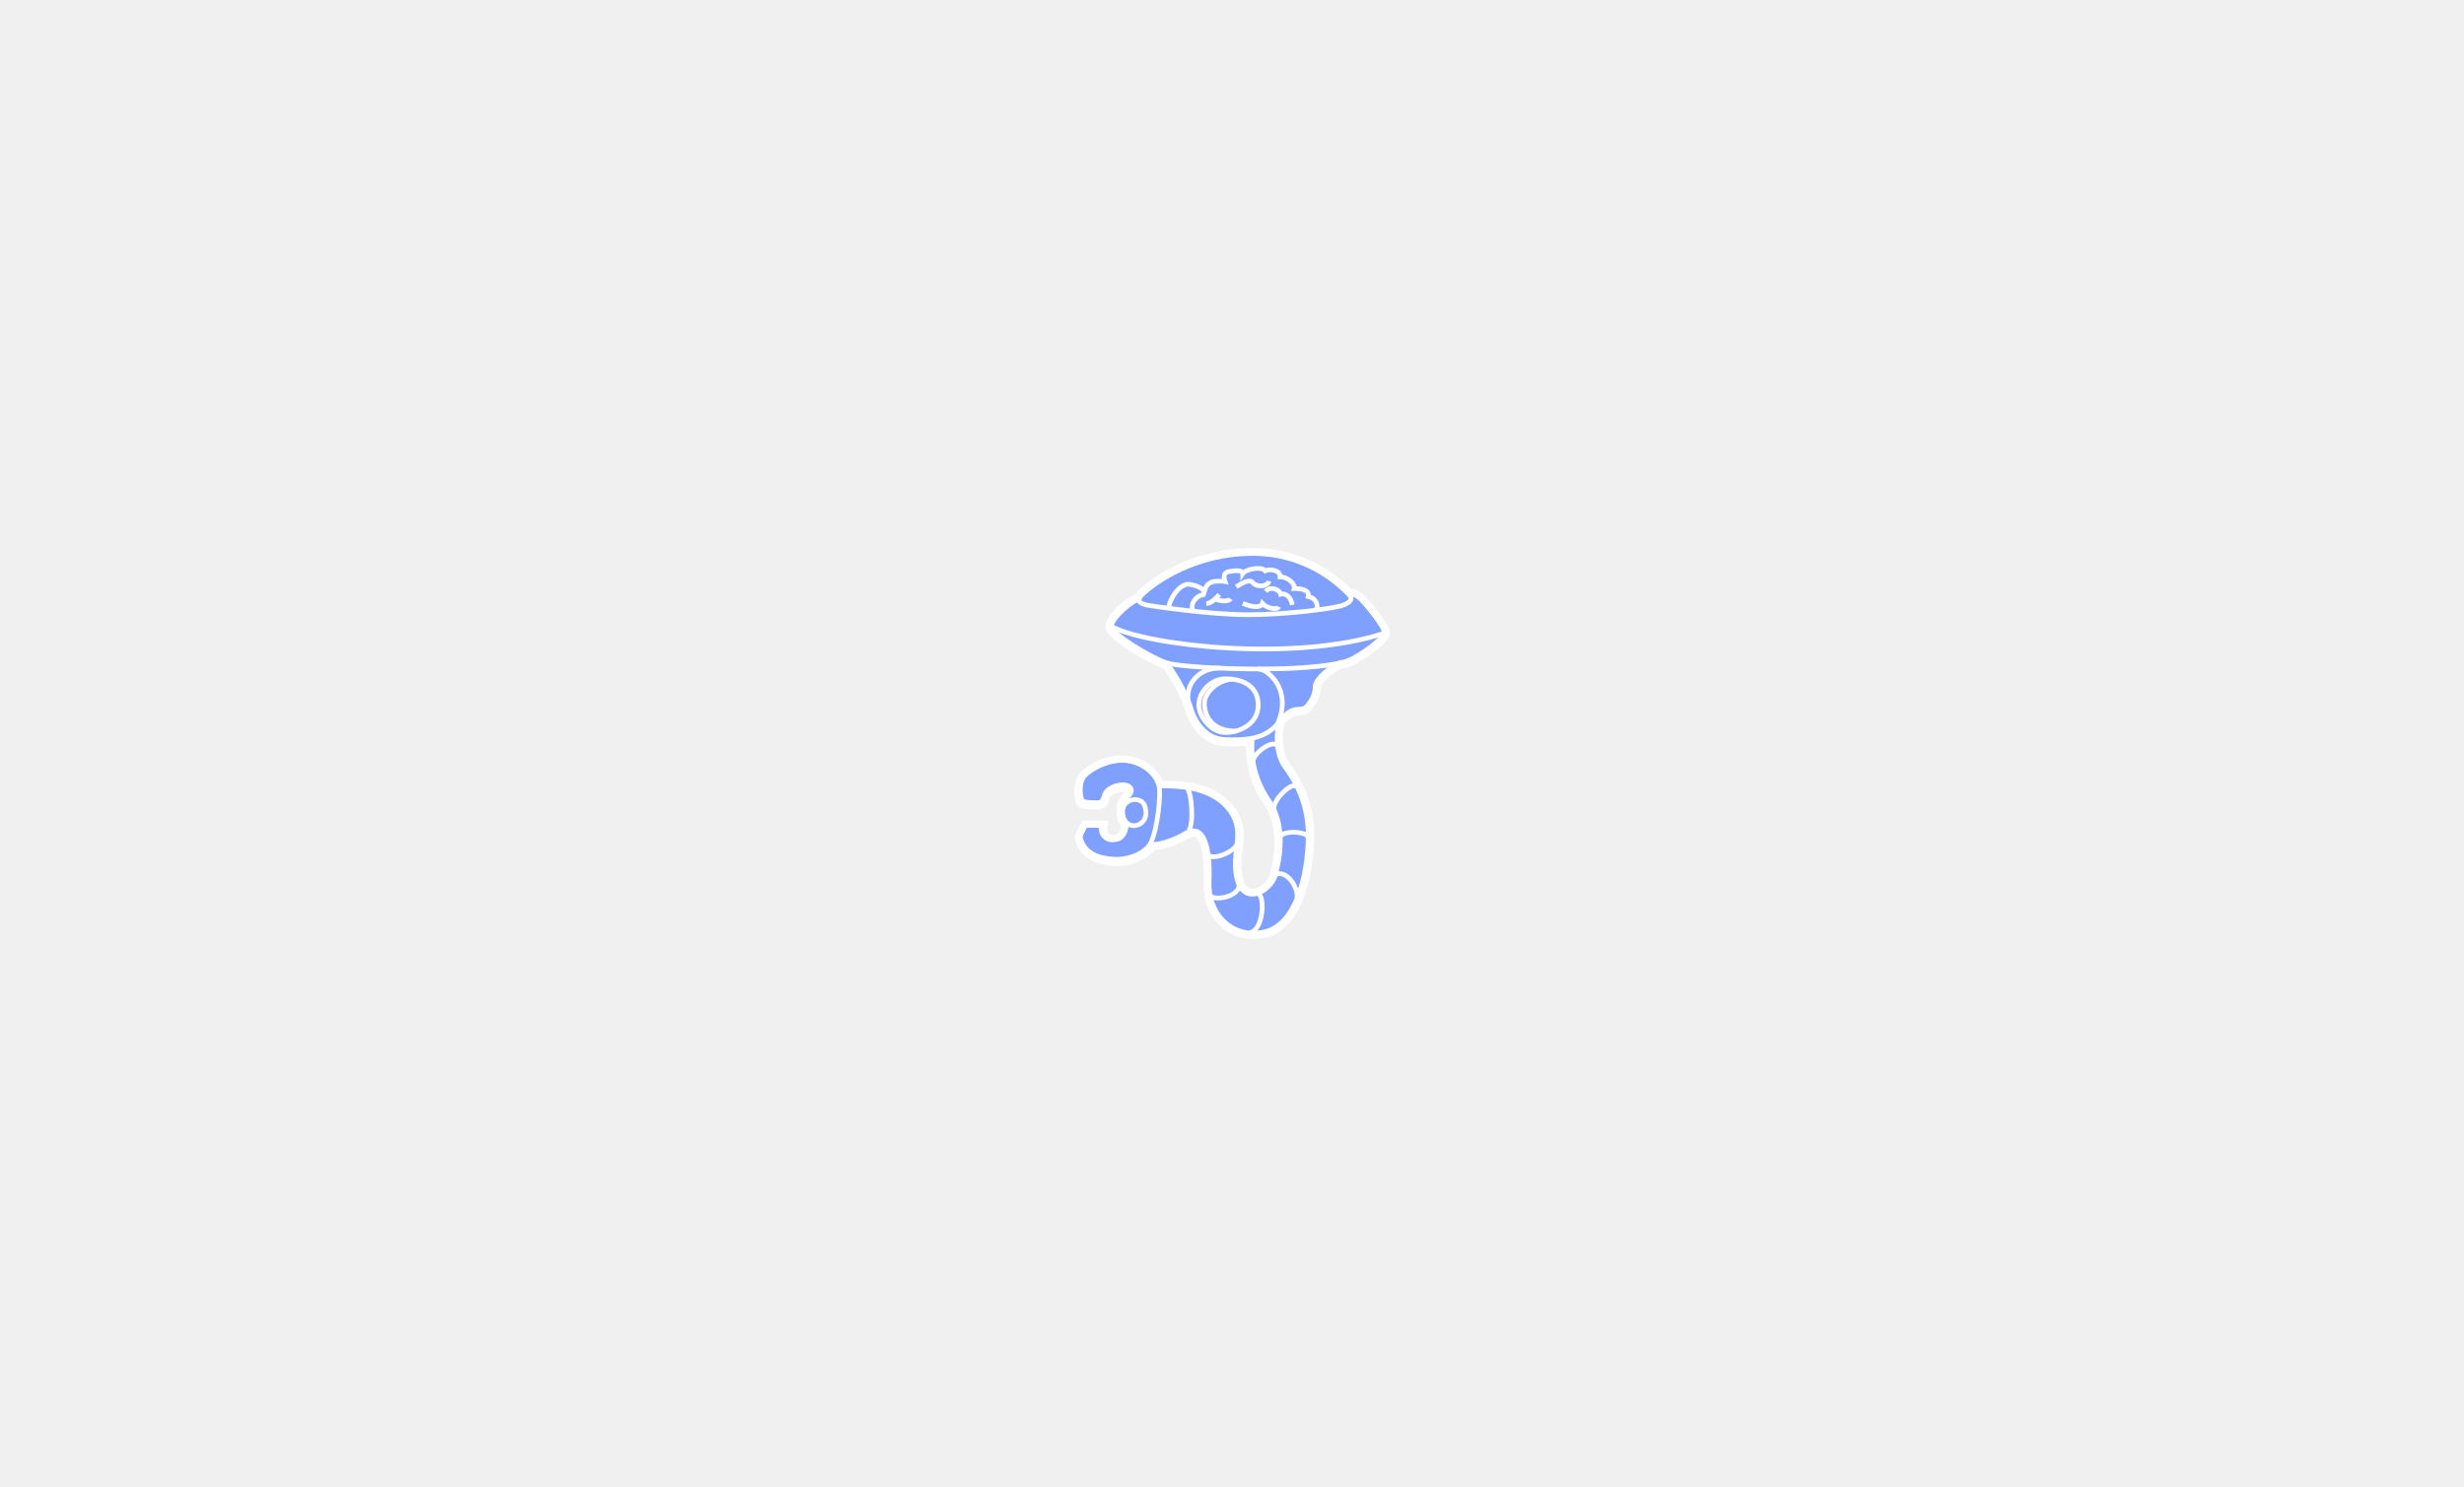
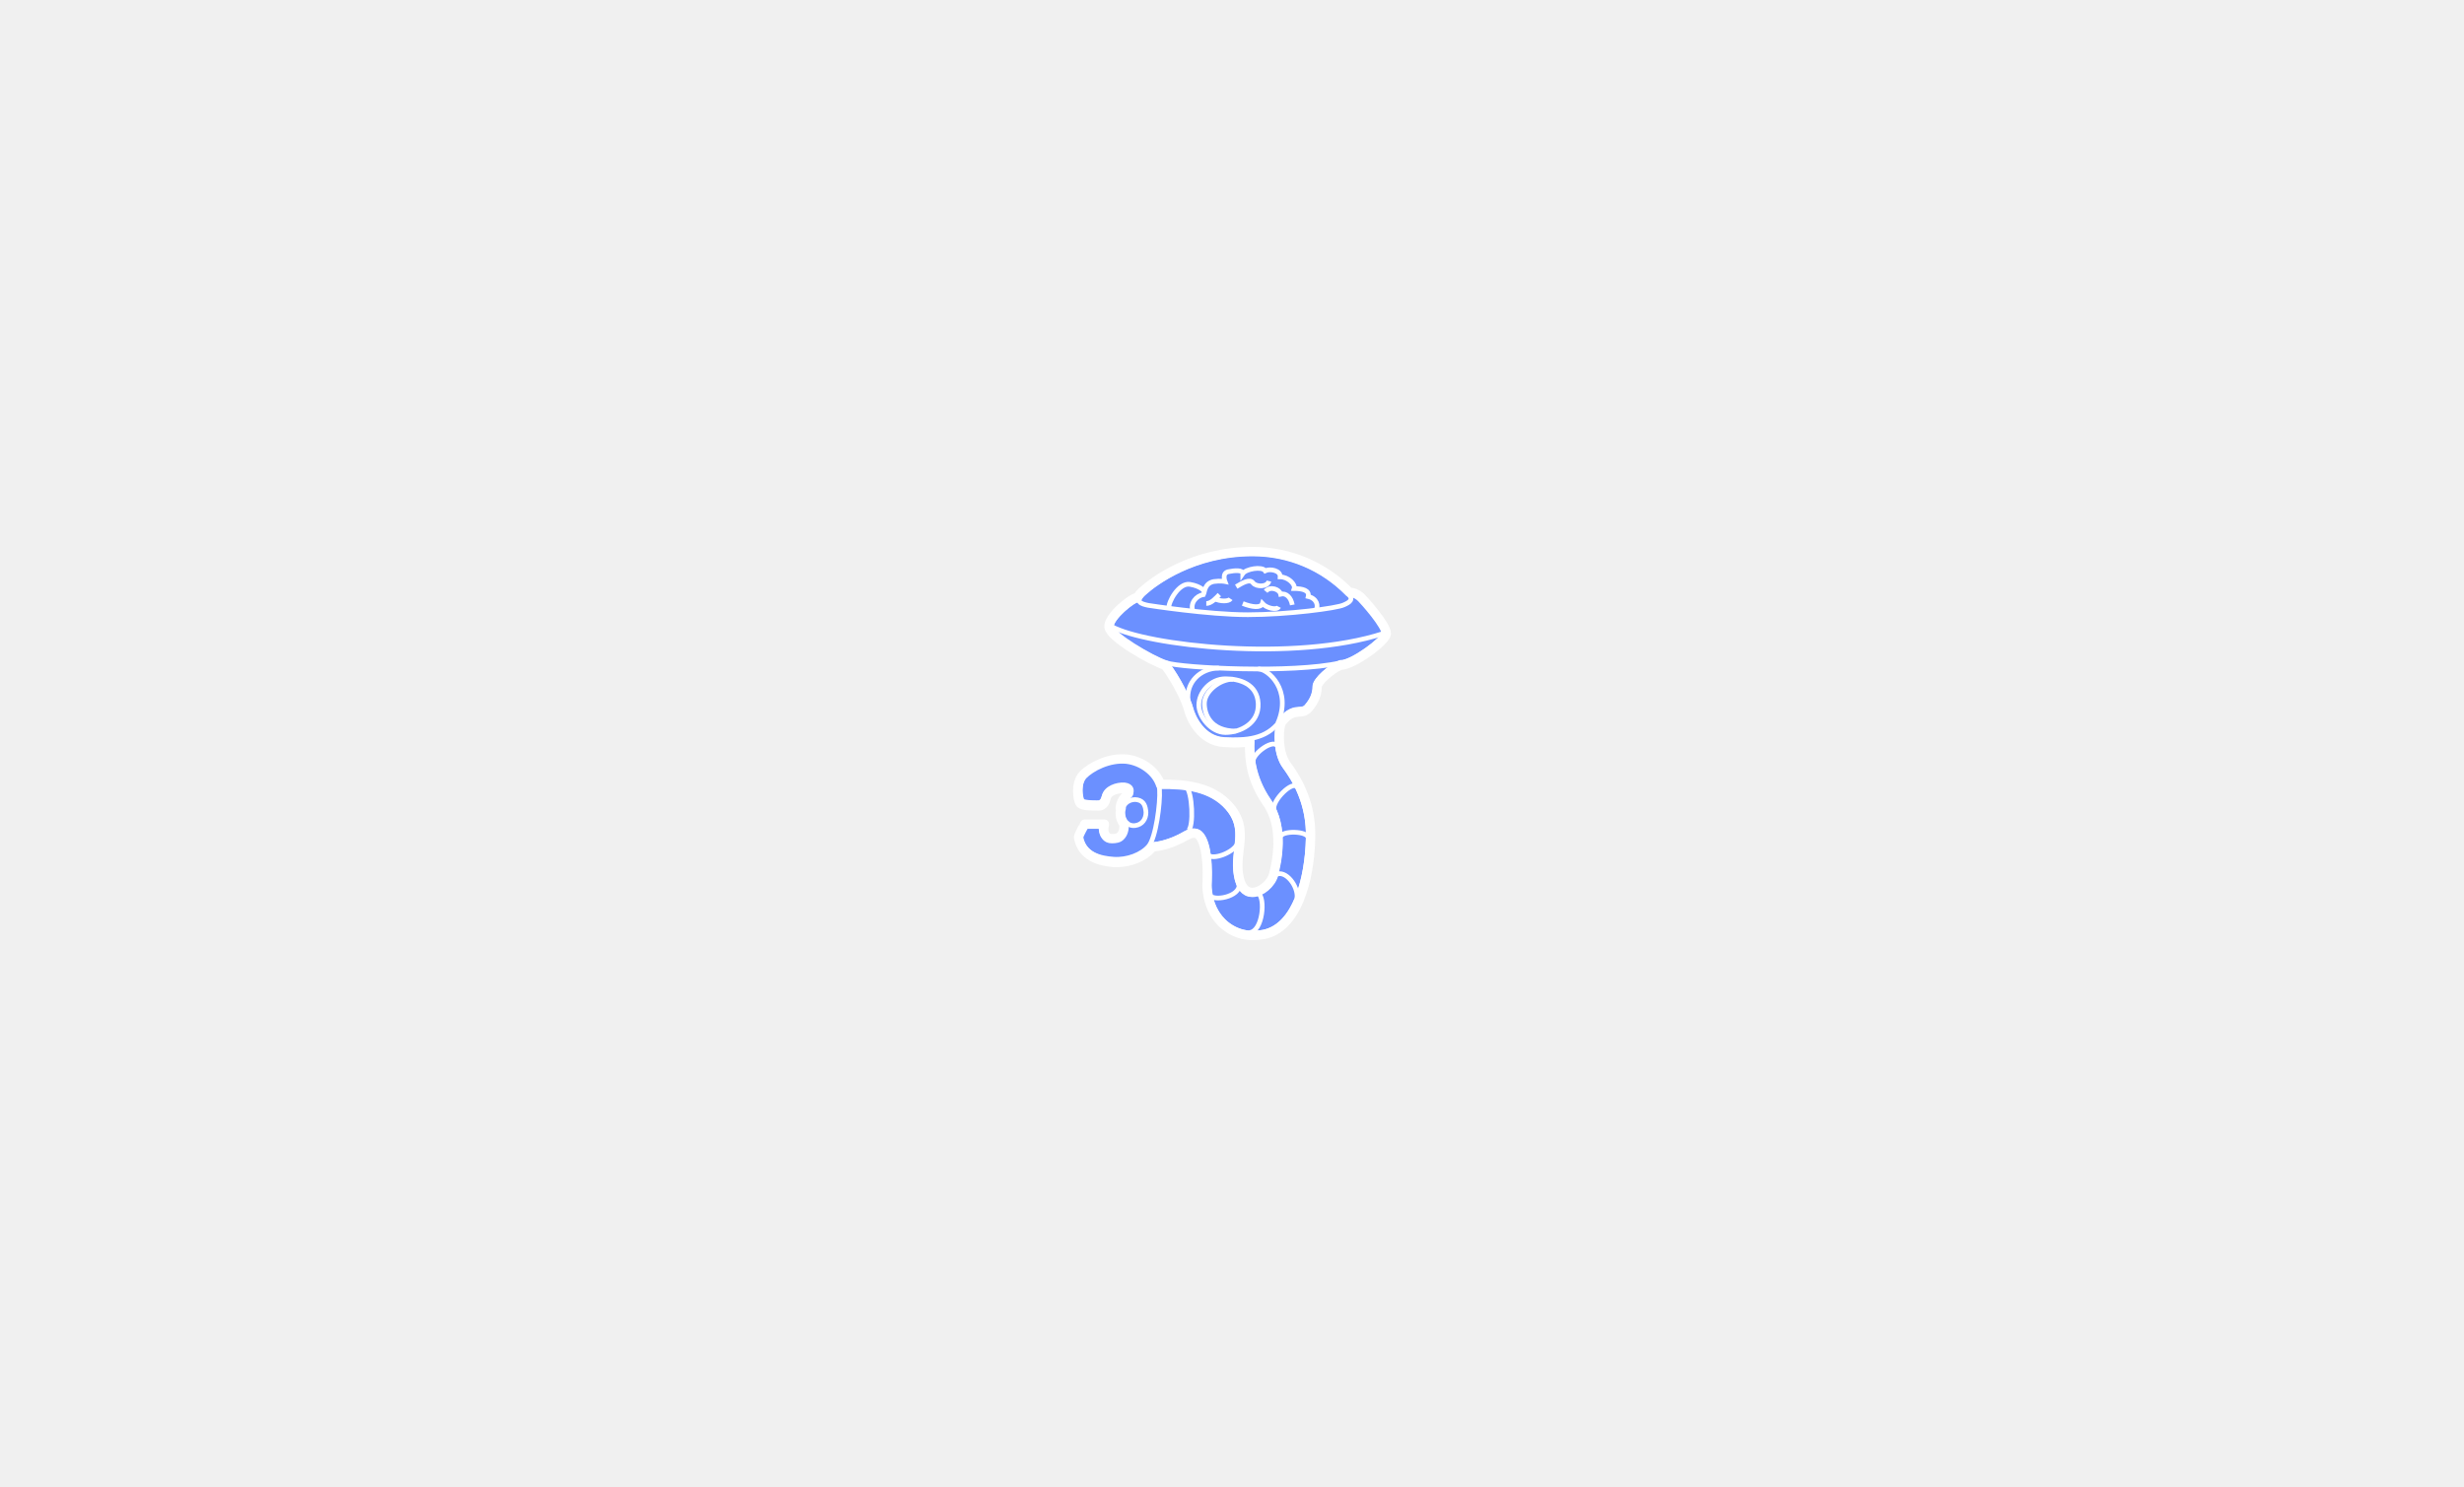
<svg id="bp-001" viewBox="0 0 527 318">
  <style type="text/css">
- 		.st0{fill:#80a0ff;stroke:#fff;stroke-width:1.5;stroke-miterlimit:10;}
+ 		.st0{fill:#6b90ff;stroke:#fff;stroke-width:2;stroke-miterlimit:10;stroke-linejoin:round;}
		.st1{fill:none;stroke:#fff;stroke-miterlimit:10;}
</style>
  <g>
    <path class="st0" d="M291.2,127.9c-1-1-2.1-1.2-2.6-1.2l0,0c-5.5-5.6-12.8-8.7-20.7-8.7c-12.8,0-21.2,6.4-23.4,8.4   c-0.6,0.5-1,1-1.2,1.4c-1.1,0.2-2.6,1.5-3.3,2.1c-0.7,0.6-2.9,2.7-2.8,4.2c0.1,2.1,8.9,7.2,12,8.2c2.5,3.3,4.6,7.7,5,9.4   c0.4,1.8,2.7,6.9,7.6,7.1c0.7,0,1.4,0.1,2.2,0.1c1.1,0,2.2-0.1,3.3-0.2c-0.1,1.3,0,2.8,0.2,4.5c0,0,0,0,0,0l0,0   c0.4,2.6,1.4,5.5,3.5,8.5c3.8,5.5,2,13,1.4,15.4c-0.5,1.9-2.7,3.8-4.5,3.8c0,0-0.1,0-0.1,0c-1.5,0-2.5-1.3-2.9-3.7   c-0.3-1.9-0.1-3.7,0.1-5.4c0.4-3.1,0.7-6.1-2.1-9.3c-3.7-4.2-9.4-4.8-14.7-4.7c-0.9-2.7-3.9-5-7.2-5.4c-3.9-0.4-7.7,1.7-9.3,3.3   c-1,1-1.2,2.6-1.2,3.5c0,1,0.2,2.3,0.6,2.7c0.5,0.5,2.4,0.5,3.8,0.5c0.1,0,1.3,0.2,1.7-1.8c0.3-1.3,2.2-2,3.8-1.9   c0.5,0,0.9,0.2,1,0.5c0.1,0.2,0,0.4,0,0.5c0,0.1-0.2,0.2-0.3,0.3c-0.5,0.5-1.4,1.3-1.5,2.9l0.2,0c-0.1,0.3-0.2,0.7-0.2,1   c0,1,0.3,1.8,0.8,2.4c0.1,1.1-0.2,2-0.7,2.5c-0.4,0.5-1.1,0.6-1.9,0.6c-0.6,0-1-0.2-1.3-0.6c-0.6-0.7-0.4-1.9-0.4-1.9l0.1-0.6h-4.2   l-0.1,0.2c0,0.1-0.9,1.5-1.2,2.5l0,0.1l0,0.1c0.6,3.2,3.2,5,7.6,5.3c0.2,0,0.4,0,0.6,0c2.8,0,5.8-1.2,7.3-3   c0.1-0.1,0.2-0.2,0.2-0.3c1-0.1,3.8-0.4,7.4-2.5c0.9-0.5,1.7-0.6,2.3-0.3c1.5,0.9,2.3,4.8,2.1,10.2c-0.1,1,0,2,0.2,3l0,0   c0,0,0,0,0,0.1c0.5,2.5,1.7,4.7,3.5,6.2c1.6,1.3,3.4,2.1,5.5,2.2l0,0c0,0,0,0,0,0c0.2,0,0.5,0,0.7,0c0.7,0,1.5-0.1,2.2-0.2   c7-1.4,9.8-11.5,10-20.5c0.2-5.7-1.5-10.8-5.1-15.7c-1.8-2.4-1.9-6.9-1.2-9.1c1.6-2.1,2.8-2.2,3.8-2.3c0.7,0,1.4-0.1,2-0.8   c1.3-1.5,1.9-3,1.9-4.6c0-1.1,2.9-3.7,5-4.6c2.7,0,9.6-5.1,9.8-6.7C296.6,133.8,291.7,128.4,291.2,127.9z" />
  </g>
  <g>
    <path class="st1" d="M245.6,129.5c-1.4-0.3-3.2-0.7-0.8-2.8c2.4-2.1,10.7-8.3,23.1-8.3c12.4,0,19.4,7.6,20.5,8.7   c1.1,1.1,0.4,1.7-1,2.3c-1.4,0.7-12,2.1-20.5,2.1S245.6,129.5,245.6,129.5z" />
    <path class="st1" d="M243.7,128.3c-1.3-0.2-6.1,4.1-6,5.7c0.1,1.7,8.7,6.8,11.8,7.8c2.5,3.3,4.7,7.8,5.2,9.7s2.6,6.5,7.2,6.7   c4.5,0.2,8.9,0,11.8-3.9c2.9-3.9,4.6-1.8,5.8-3.2c1.2-1.4,1.8-2.8,1.8-4.3c0-1.5,3.3-4.3,5.4-5.1c2.4,0.1,9.2-5,9.4-6.3   c0.1-1.3-4-6.2-5.1-7.3c-1.1-1.1-2.4-1.1-2.4-1.1" />
    <path class="st1" d="M237.7,134c7.4,4.1,39.2,7.7,58.2,1.5" />
    <path class="st1" d="M249.5,141.8c3.3,1.1,27,2.3,37.1,0" />
    <path class="st1" d="M254.1,149.8c-0.4-3.8,2.5-6.8,6.6-6.9" />
    <path class="st1" d="M269.1,143.1c2.1,0,7.3,4.5,4.2,11.6" />
    <path class="st1" d="M262.1,145.2c-3.2,0-5.7,2.9-5.7,5.6c0,2.5,2.6,5.9,5.7,5.9c3.1,0,7.2-1.9,7-6.2   C268.9,146.3,265.1,145.2,262.1,145.2z" />
    <path class="st1" d="M263.7,145.3c-2.8,0-6.1,2.6-6.1,5.2c0,2.2,1.2,5.9,6.8,5.9" />
    <path class="st1" d="M267.8,158.3c-0.2,3,0.1,7.9,3.6,13c3.9,5.6,2.1,13.1,1.4,15.8c-0.9,3.6-7.2,7.2-8.4,0.1   c-1-5.4,2.3-9.7-1.9-14.5c-3.6-4.1-9.4-4.6-14.5-4.6" />
    <path class="st1" d="M273.6,154.4c-0.7,2.1-0.8,6.9,1.2,9.6c2,2.7,5.2,7.8,5,15.4c-0.2,8-2.6,18.6-9.6,20   c-7,1.4-11.9-4.2-11.6-10.8c0.3-6.6-0.9-12.8-5.1-10.3c-4.2,2.5-7.5,2.4-7.5,2.4" />
    <path class="st1" d="M243.3,171.1c-1.3-0.3-3.2,0.5-3.2,2.5s1.2,3.2,2.7,3s2.3-1.4,2.3-2.8C245,172.5,244.7,171.4,243.3,171.1z" />
    <path class="st1" d="M240.1,172.6c0.2-1.8,1.4-2.4,1.7-2.9c0.3-0.4,0.4-1.6-1.3-1.8c-1.7-0.1-3.9,0.7-4.3,2.3   c-0.4,1.6-1.2,1.5-1.2,1.5s-3.1,0.1-3.5-0.4c-0.4-0.4-1-4,0.6-5.5c1.6-1.5,5.2-3.5,8.9-3.1c3.7,0.4,6.8,3.2,7,6.2   c0.2,2.9-0.8,10.3-2.3,12.1c-1.5,1.8-4.6,3-7.5,2.8s-6.4-1-7.2-4.9c0.3-0.9,1.1-2.4,1.1-2.4h3.4c0,0-0.4,2.9,2.2,3   c2.6,0.2,3.3-1.8,3.2-3.8" />
    <path class="st1" d="M253.7,168.4c1.3,0.7,1.7,8.7,0.4,9.3" />
    <path class="st1" d="M264.6,180.6c-1,1.9-5.2,3.4-6.2,2.3" />
    <path class="st1" d="M258.7,191.3c0.4,1.7,6.7,0.6,6.3-2.2" />
    <path class="st1" d="M267.2,199.5c2.9-0.2,3.5-7.5,1.9-8.4" />
    <path class="st1" d="M277.4,192.1c0.3-2.6-2.5-6.1-4.5-5" />
    <path class="st1" d="M273.8,179.1c0.2-1.5,6-1.4,6,0.2" />
    <path class="st1" d="M272.5,173.3c-0.6-2,4.1-6.5,4.9-4.9" />
    <path class="st1" d="M268,163c-0.2-1.8,4.8-5.4,5.3-3.1" />
    <path class="st1" d="M250,130.1c-0.2-1.2,2.1-5.5,4.5-5.1c2.4,0.4,3.1,1.5,3.1,1.5" />
    <path class="st1" d="M255.2,130.8c-0.8-1.7,0.7-3.4,2.2-3.6c0.3-0.6,0.2-2.4,2.2-2.8c1.4-0.2,2.4,0,2.4,0s-0.7-1.8,0.7-2.1   c1.4-0.3,3.1-0.4,3.1,0.4c0.7-1,4.1-1.6,4.8-0.6c1-0.5,3.3-0.1,3.2,1.3c1.7,0,3.3,1.6,3,2.5c1.8,0,3.3,0.4,3,1.7   c1.8,0.4,2.3,2,1.6,3" />
    <path class="st1" d="M258,129.1c1.1,0,2.1-1.2,2.8-1.9" />
    <path class="st1" d="M259.8,128.1c1.2,0.6,3,0.6,3.4,0" />
    <path class="st1" d="M264.4,125.5c1.2-0.7,2.9-1.8,3.6-0.8c0.7,0.9,3.1,0.9,3.4-0.4" />
    <path class="st1" d="M276.4,129.4c-0.3-1.6-1.3-2.6-2.5-2.3c-0.2-1-2.2-1.8-3.2-0.6" />
    <path class="st1" d="M265.8,129.1c2,0.8,3.9,1,4.2,0c0.9,1,3.1,1.5,3.5,0.7" />
  </g>
</svg>
